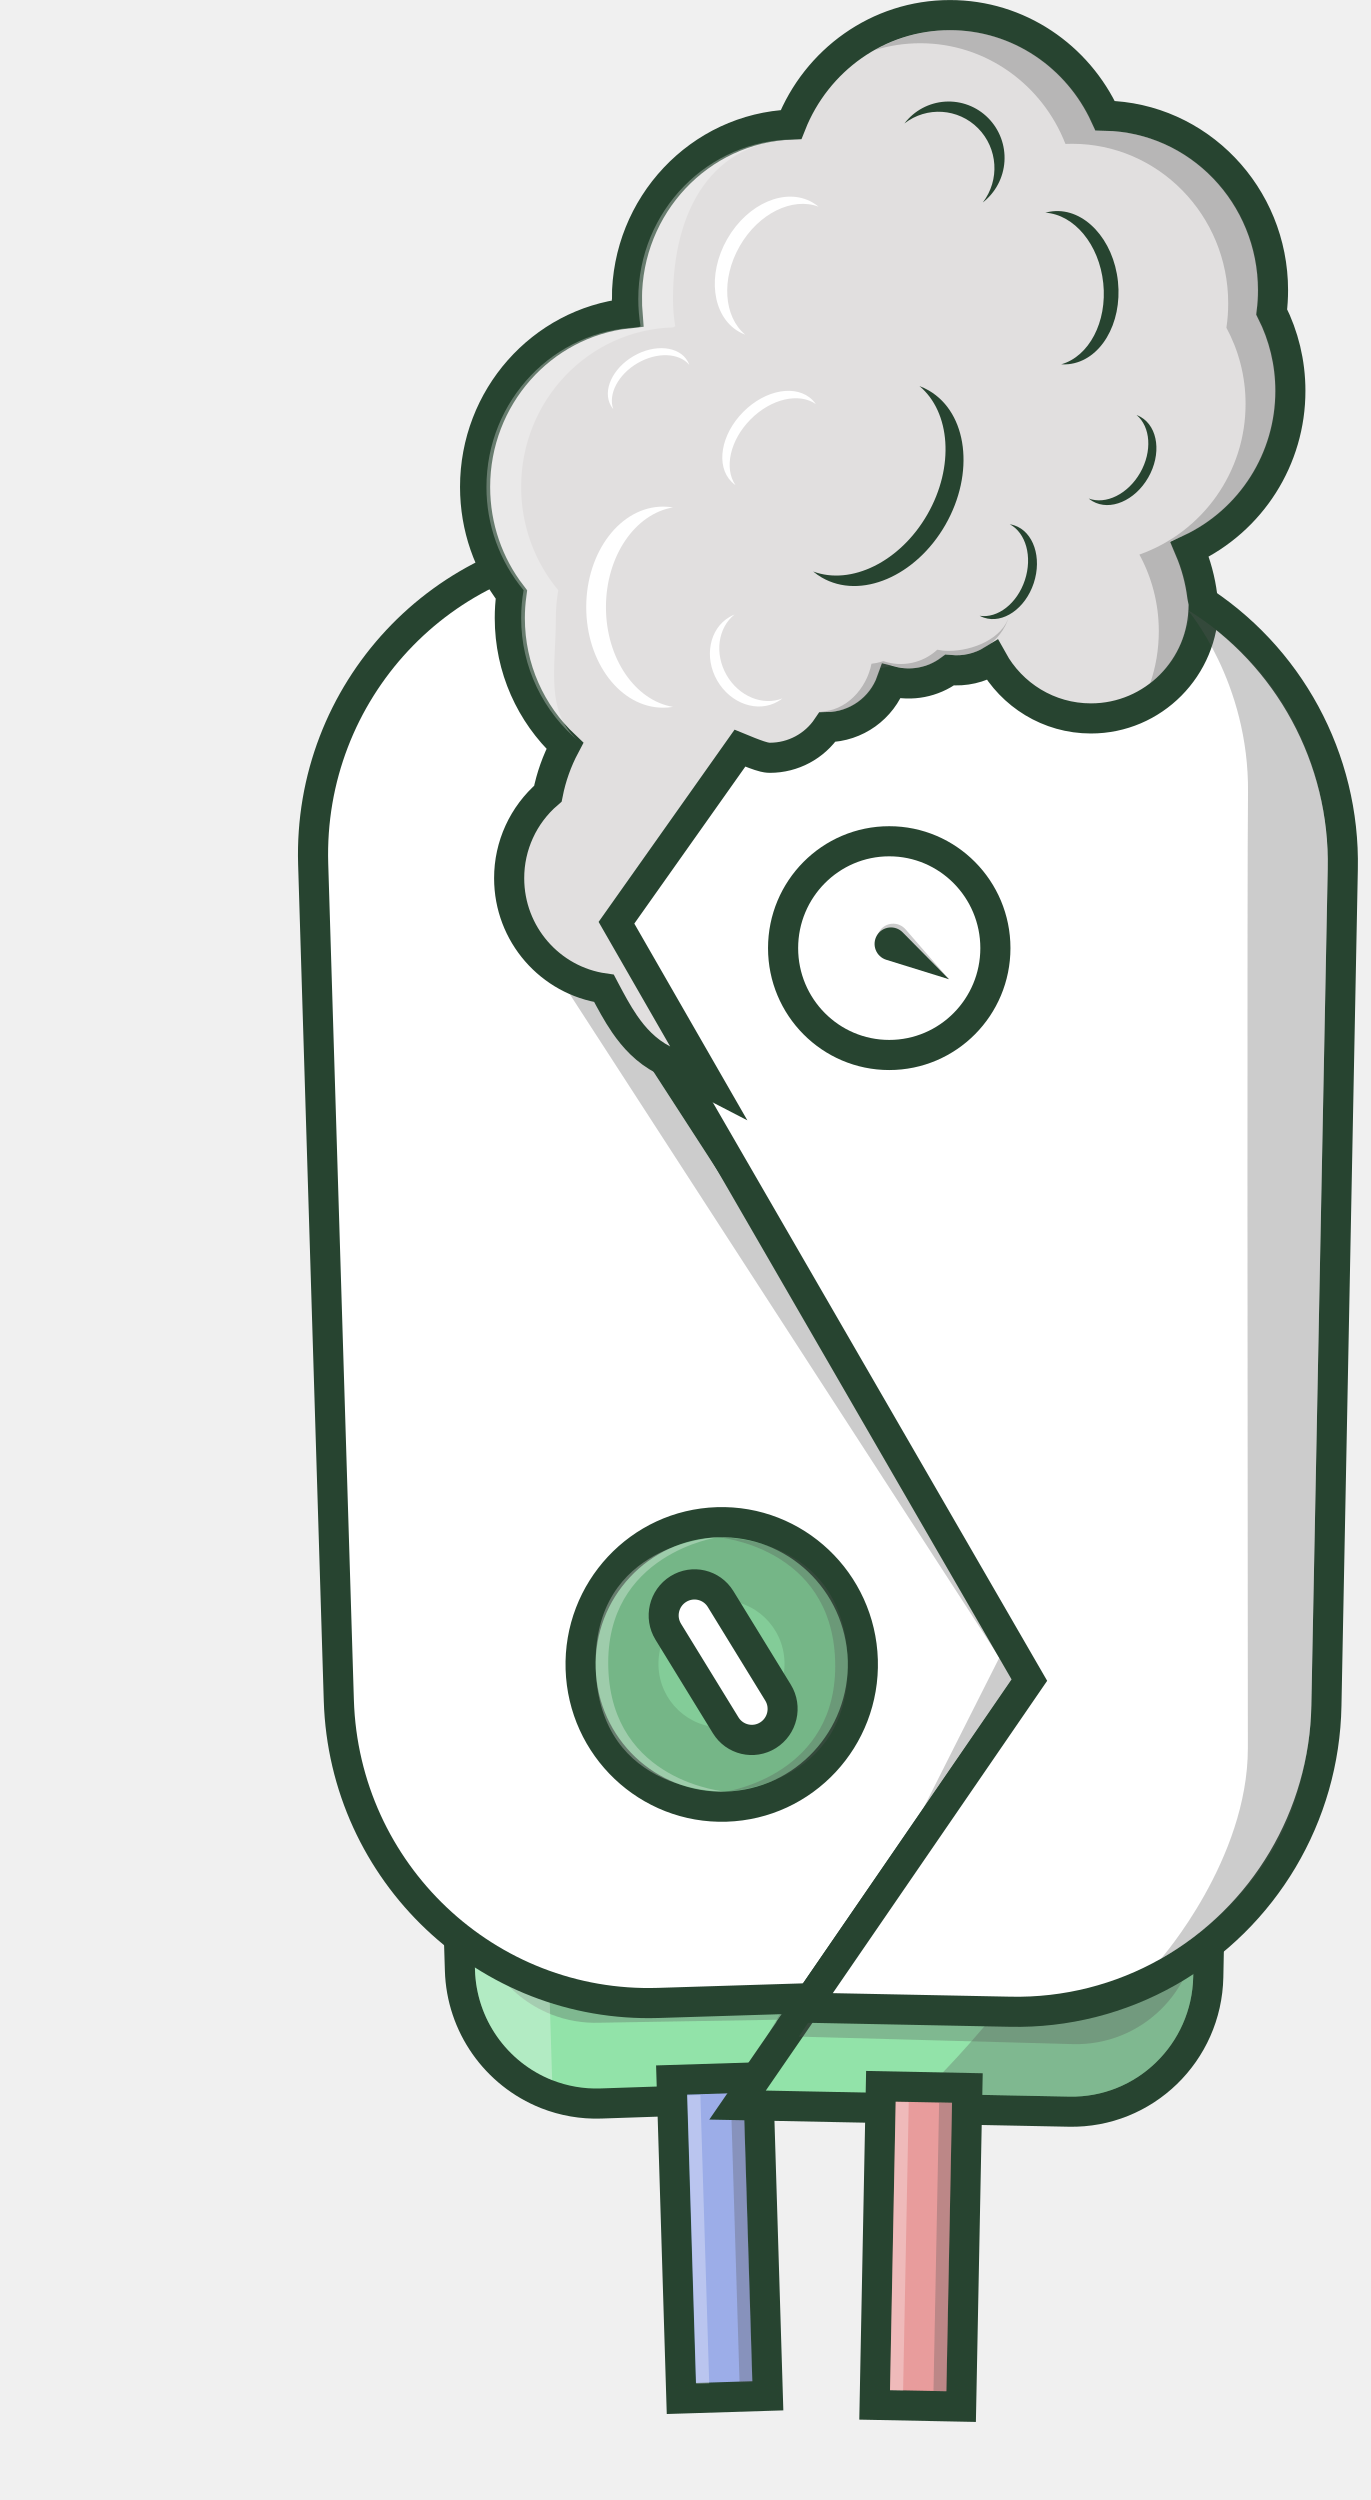
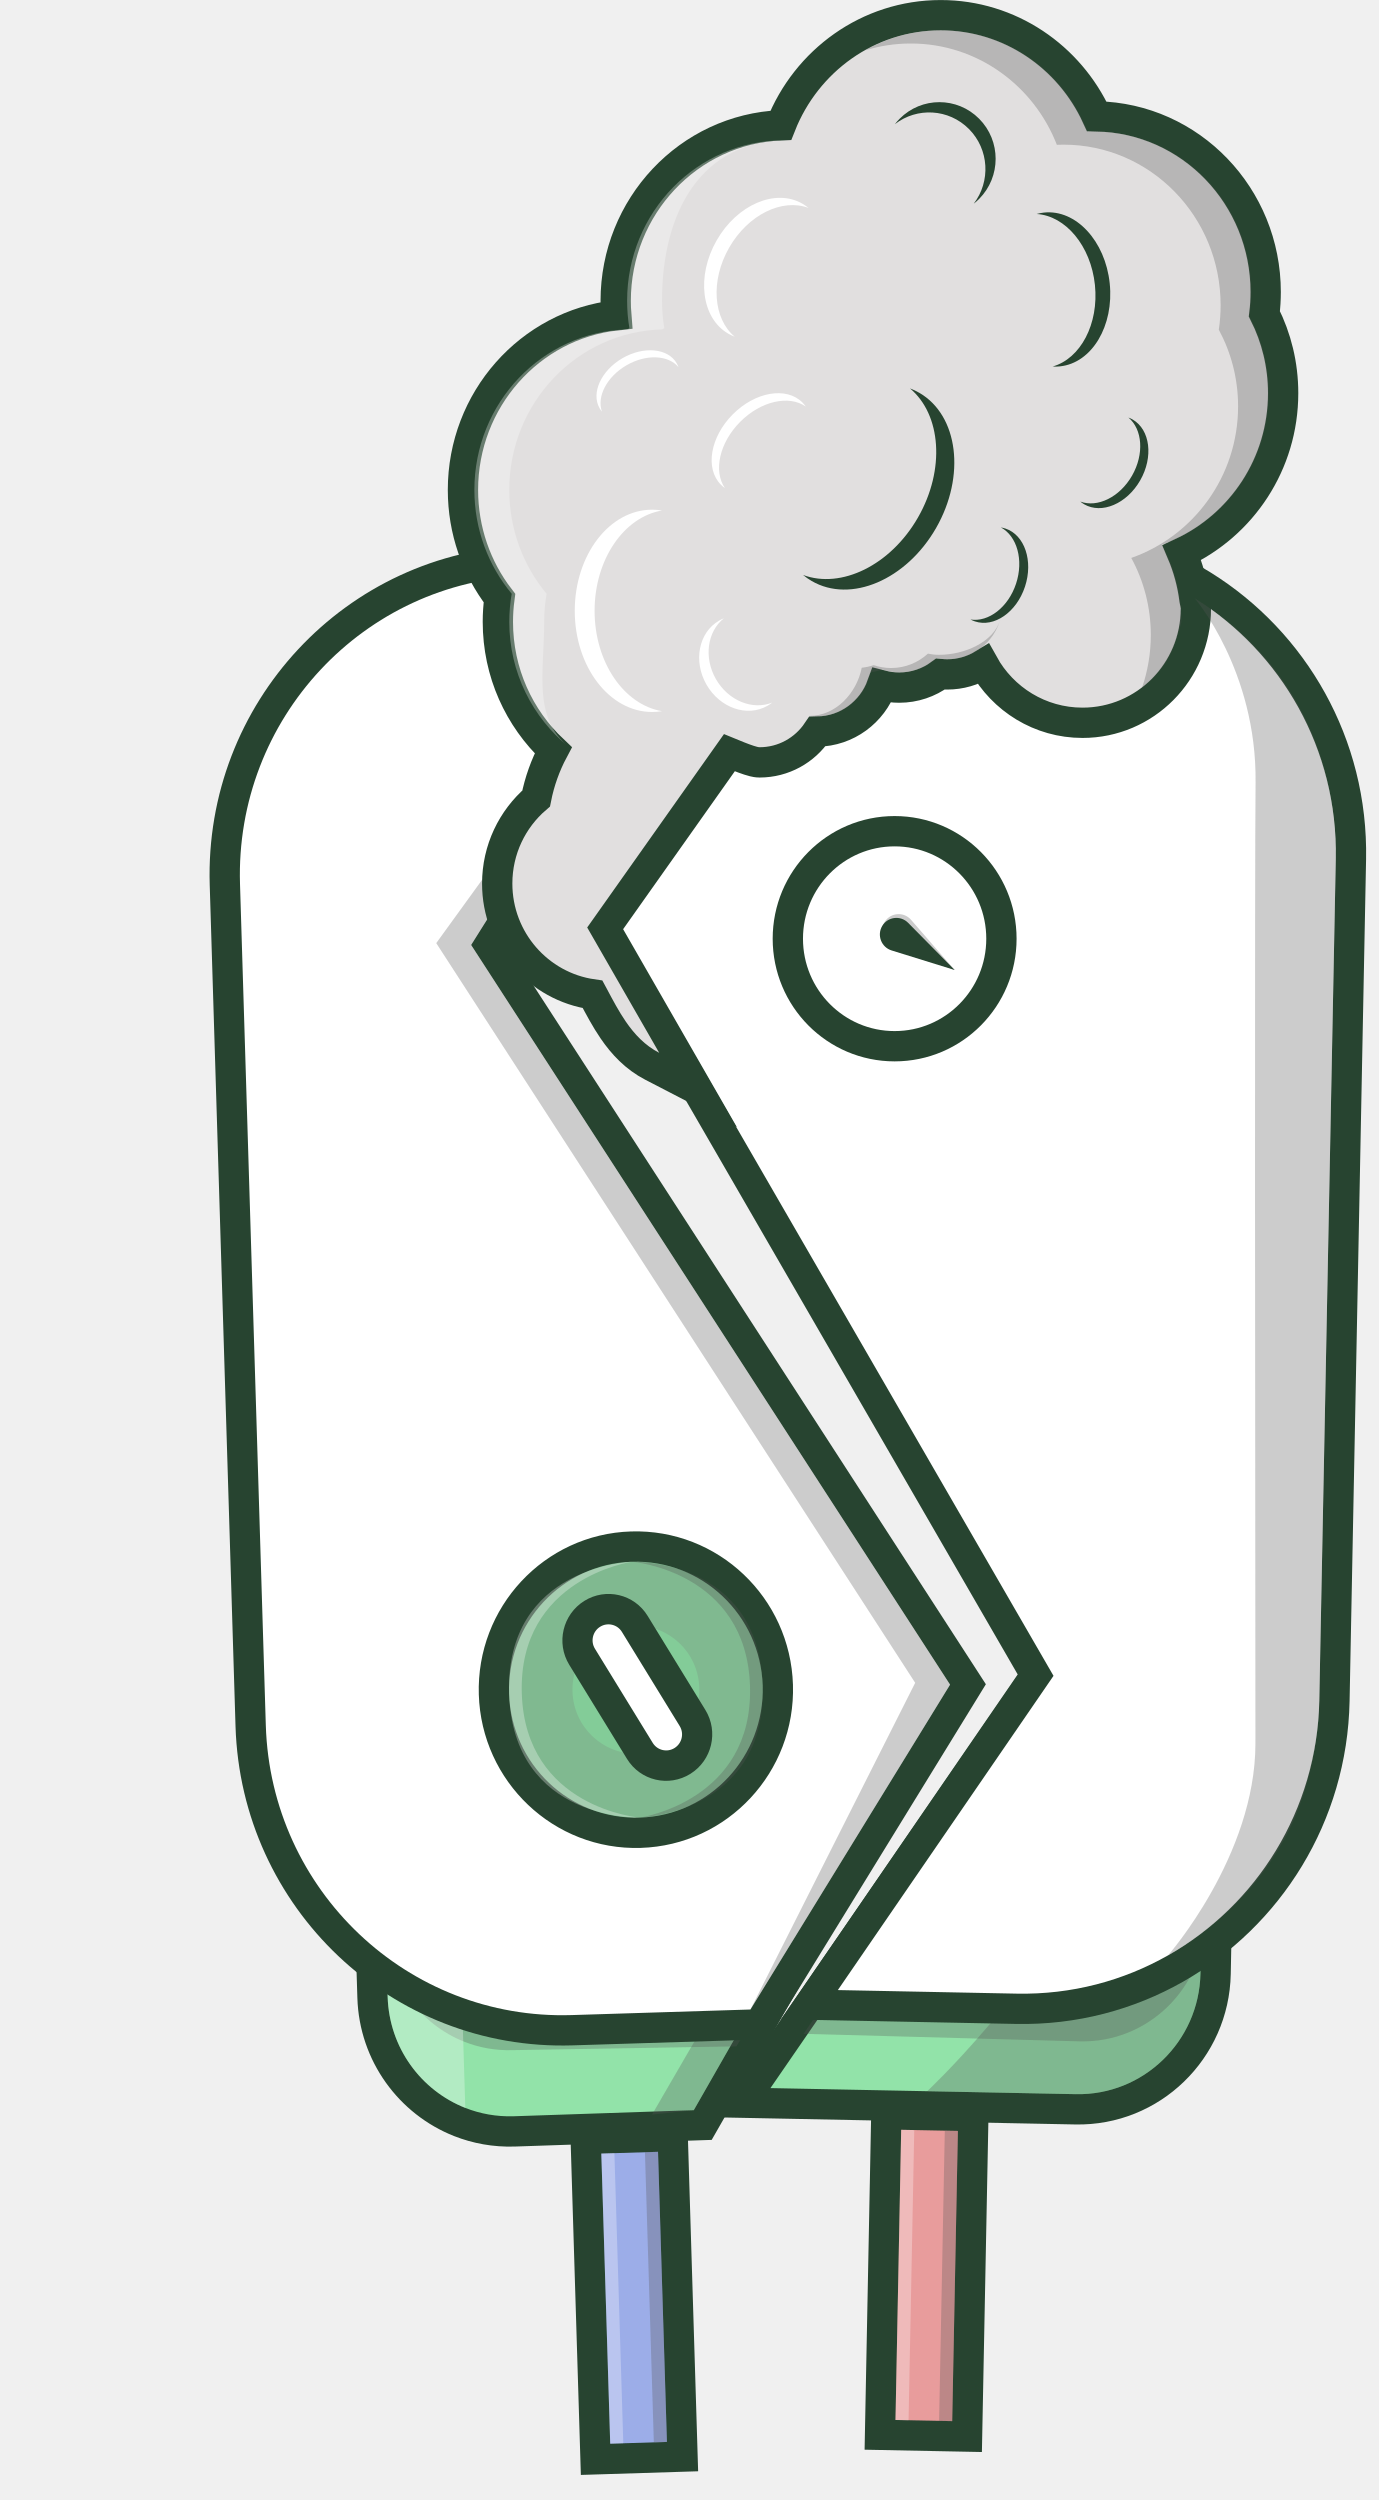
- <svg xmlns="http://www.w3.org/2000/svg" width="91" height="166" fill="none">
-   <path d="m30.975 112.394-1 .031.03 1 .535 17.407a9.127 9.127 0 0 0 5.755 8.22 9 9 0 0 0 3.585.621h.002l11.894-.402.557-.019.277-.484 14.683-25.691.876-1.534-1.766.038-30.525.66h-.01l-4.893.153Z" fill="#92E3A9" stroke="#274430" stroke-width="2" />
-   <path d="m30.945 109.03.534 17.408a8.126 8.126 0 0 0 5.123 7.32 7.978 7.978 0 0 0 3.187.552l14.769-.249 14.202-23.438-32.921-1.745-4.894.152Z" fill="#565656" fill-opacity=".3" />
-   <path d="m51.742 138.272 14.683-25.691-2.301-.122-15.137 26.103 2.755-.29Z" fill="#565656" fill-opacity=".3" />
-   <path d="m31.005 113.393.534 17.408a8.125 8.125 0 0 0 5.123 7.32l-.762-24.88-4.895.152Z" fill="#fff" fill-opacity=".3" />
-   <path transform="rotate(-1.783 4490.7 -1397.393) skewX(-.027)" fill="#9CADE8" stroke="#274430" stroke-width="2" d="M-1.03-.968h5.744v21.157H-1.03z" />
-   <path fill="#565656" fill-opacity=".3" d="m49.383 139.019-.864.027.587 19.148.864-.027z" />
-   <path fill="#fff" fill-opacity=".3" d="m46.504 139.108-.864.027.587 19.148.864-.027z" />
-   <path d="m55.513 132.627.539-.017.282-.459 13.174-21.44.33-.537-.342-.53-31.264-48.285 15.184-24.192.998-1.589-1.875.059-11.804.367c-11.37.354-20.29 9.928-19.94 21.37l1.703 55.533c.35 11.441 9.84 20.442 21.211 20.088l11.804-.368Z" fill="#fff" stroke="#274430" stroke-width="2" />
-   <path d="M37.047 61.368 52.57 36.636l-17.824 24.61 31.61 48.82-10.874 21.562 13.175-21.44-31.61-48.82Z" fill="#565656" fill-opacity=".3" />
-   <path d="M48.212 119.962c5.182-.162 9.237-4.528 9.078-9.735-.16-5.207-4.475-9.313-9.657-9.152-5.182.162-9.238 4.528-9.078 9.735.16 5.207 4.475 9.313 9.657 9.152Z" fill="#75B687" stroke="#274430" stroke-width="2" />
-   <ellipse cx="4.186" cy="4.224" rx="4.186" ry="4.224" transform="rotate(-1.783 3440.141 -1347.534) skewX(-.027)" fill="#83CC98" />
-   <path d="m45.379 105.921-.8.5a1.169 1.169 0 0 0-.373 1.6l4.305 7.015c.335.545.937.542 1.478.204l.8-.5c.541-.338.816-.882.48-1.428l-4.305-7.015a1.146 1.146 0 0 0-1.585-.376Z" fill="#565656" fill-opacity=".3" />
-   <rect x="-1.371" y="-.322" width="4.098" height="11.39" rx="2.049" transform="matrix(.84804 -.52993 .5231 .85227 44.631 106.148)" fill="#fff" stroke="#274430" stroke-width="2" />
-   <path d="M56.29 110.258c.26 8.444-8.109 8.704-8.109 8.704s7.506-1.079 7.273-8.678c-.233-7.599-7.79-8.209-7.79-8.209s8.367-.261 8.626 8.183Z" fill="#565656" fill-opacity=".3" />
-   <path d="M39.554 110.779c-.259-8.444 8.11-8.704 8.11-8.704s-7.506 1.079-7.273 8.678c.233 7.599 7.79 8.209 7.79 8.209s-8.368.261-8.627-8.183Z" fill="#fff" fill-opacity=".3" />
-   <path d="m80.57 113.857.02-1-1-.019-11.374-.227-.538-.01-.305.443-17.347 25.203-1.053 1.53 1.857.037 20.158.401c5.013.1 9.143-3.913 9.242-8.945l.34-17.413Z" fill="#92E3A9" stroke="#274430" stroke-width="2" />
-   <path d="m79.518 127.767.341-17.413-10.193.175-16.627 24.703 18.257.5c4.453.089 8.134-3.477 8.222-7.965Z" fill="#565656" fill-opacity=".3" />
-   <path d="m79.57 113.837-3.49-.069s-2.353 7.53-4.014 10.869c-3.925 7.889-10.87 14.383-10.87 14.383l9.811.195c4.453.089 8.135-3.477 8.223-7.965l.34-17.413Z" fill="#565656" fill-opacity=".3" />
-   <path transform="rotate(1.14 -6984.722 3057.618) skewX(.018)" fill="#E89C9C" stroke="#274430" stroke-width="2" d="M-.98-1.02h5.744v21.157H-.98z" />
-   <path fill="#565656" fill-opacity=".3" d="m63.22 139.641-.863-.017-.375 19.153.863.017z" />
-   <path fill="#fff" fill-opacity=".3" d="m60.341 139.584-.864-.017-.375 19.153.864.017z" />
-   <path d="m87.073 113.236 1.088-55.55a19.765 19.765 0 0 0-9.313-17.201 19.387 19.387 0 0 0-9.882-2.923l-11.807-.235-16.745 23.909 29.118 50.369-14.234 20.74 11.806.235a19.364 19.364 0 0 0 9.989-2.527 19.75 19.75 0 0 0 9.98-16.817Z" fill="#fff" />
-   <path d="m57.179 36.327-.533-.01-.306.436-16.745 23.909-.365.522.319.552 28.801 49.823-13.877 20.22-1.05 1.529 1.855.037 11.807.235a20.372 20.372 0 0 0 10.502-2.657 20.751 20.751 0 0 0 10.486-17.667l1.088-55.55a20.766 20.766 0 0 0-9.785-18.07 20.386 20.386 0 0 0-10.39-3.074l-11.807-.235Z" fill="#fff" stroke="#274430" stroke-width="2" />
-   <path d="M41.628 19.855a12 12 0 0 0 .038.956c-5.707.635-10.12 5.57-10.12 11.525 0 2.69.9 5.169 2.41 7.138-.07.514-.105 1.038-.105 1.57 0 3.344 1.407 6.36 3.657 8.476a11.575 11.575 0 0 0-1.13 3.181 7.392 7.392 0 0 0-2.57 5.614c0 3.718 2.732 6.803 6.298 7.312l.058.11c.392.74.815 1.538 1.304 2.25.635.927 1.437 1.8 2.572 2.388l3.022 1.564-1.695-2.95-4.434-7.719 8.198-11.592c.201.083.41.168.609.246.236.093.474.182.68.25.102.033.208.065.31.09.084.02.233.053.395.053a4.588 4.588 0 0 0 3.808-2.033 4.603 4.603 0 0 0 4.26-3.047 4.583 4.583 0 0 0 3.865-.748 4.56 4.56 0 0 0 2.844-.652c1.276 2.304 3.722 3.867 6.537 3.867 4.138 0 7.48-3.379 7.48-7.53 0-.092-.013-.176-.016-.2v-.002a13.72 13.72 0 0 0-.074-.392 11.586 11.586 0 0 0-.836-3.1 11.601 11.601 0 0 0 6.687-10.53c0-1.882-.447-3.663-1.24-5.237.058-.472.088-.952.088-1.439 0-6.31-4.954-11.474-11.151-11.592-1.81-3.936-5.733-6.679-10.3-6.679-4.79 0-8.871 3.018-10.55 7.267-6.08.25-10.9 5.36-10.9 11.585Z" fill="#E1DFDF" stroke="#274430" stroke-width="2" />
-   <path d="M38.54 49.305a10.606 10.606 0 0 1-3.934-8.264c0-.632.054-1.25.16-1.851a10.69 10.69 0 0 1-2.465-6.857c0-5.756 4.492-10.44 10.089-10.591l.142-.083a10.892 10.892 0 0 1-.15-1.808c0-5.85 4.643-10.594 10.37-10.594.078 0 .157 0 .235.002-5.726 0-8.3 4.741-8.3 10.592 0 .617.05 1.22.15 1.808l-.143.083c-5.597.152-10.089 4.835-10.089 10.59 0 2.616.928 5.01 2.465 6.858-.105.6-.16 1.22-.16 1.85 0 3.343-.77 6.323 1.63 8.265Z" fill="#fff" fill-opacity=".3" />
-   <path d="M72.76 8.685c.146-.006.293-.009.44-.009 5.727 0 10.37 4.743 10.37 10.595 0 .55-.041 1.091-.12 1.62a10.611 10.611 0 0 1 1.272 5.056c0 4.628-2.945 8.564-7.05 10.006a10.612 10.612 0 0 1 1.29 5.088s-.331 1.451-.907 2.467c-.576 1.016-1.691 1.887-1.691 1.887.377-1.091.581-2.263.581-3.484 0-1.843-.467-3.577-1.289-5.087a10.594 10.594 0 0 0 7.05-10.006c0-1.832-.461-3.554-1.273-5.057.08-.528.12-1.069.12-1.62 0-5.85-4.642-10.594-10.368-10.594-.148 0-.295.003-.44.01-1.523-3.917-5.266-6.686-9.641-6.686-1.045 0-2.053.158-3.004.451A10.15 10.15 0 0 1 63.12 2c4.375 0 8.118 2.769 9.64 6.685Z" fill="#565656" fill-opacity=".3" />
-   <path d="M65.617 7.838a3.76 3.76 0 0 1-.358 5.606 3.762 3.762 0 0 0-.315-4.928 3.69 3.69 0 0 0-4.89-.318 3.69 3.69 0 0 1 5.563-.36ZM74.233 18.701c.293 2.803-1.175 5.256-3.277 5.48a2.92 2.92 0 0 1-.493.01c1.84-.518 3.064-2.804 2.794-5.386-.27-2.583-1.94-4.561-3.845-4.682.157-.044.318-.075.484-.093 2.103-.223 4.044 1.868 4.337 4.671ZM76.244 31.706c-.884 1.544-2.54 2.25-3.698 1.576a1.866 1.866 0 0 1-.256-.18c1.132.424 2.602-.286 3.417-1.709.815-1.422.69-3.06-.24-3.836.097.036.19.08.282.133 1.158.674 1.38 2.472.495 4.016Z" fill="#274430" />
-   <path d="M48.293 15.863c1.355-2.366 3.893-3.447 5.668-2.414.14.081.27.173.392.274-1.735-.65-3.987.44-5.236 2.62-1.25 2.18-1.059 4.69.367 5.88a2.842 2.842 0 0 1-.432-.205c-1.775-1.033-2.115-3.789-.76-6.155ZM42.07 23.644c1.405-.818 3.012-.666 3.587.338.046.08.083.161.113.246-.673-.802-2.138-.87-3.433-.117-1.296.753-1.969 2.067-1.617 3.055a1.518 1.518 0 0 1-.154-.221c-.576-1.005.098-2.483 1.503-3.3ZM49.35 27.352c1.486-1.497 3.545-1.85 4.599-.789.083.084.157.174.223.269-1.108-.775-2.963-.367-4.332 1.013-1.37 1.38-1.774 3.25-1.006 4.366a1.958 1.958 0 0 1-.266-.225c-1.054-1.062-.703-3.137.783-4.634ZM38.926 40.315c0-3.687 2.286-6.676 5.106-6.676.222 0 .44.018.655.054-2.511.42-4.452 3.225-4.452 6.622s1.94 6.202 4.452 6.622a3.958 3.958 0 0 1-.655.054c-2.82 0-5.106-2.989-5.106-6.676Z" fill="#fff" />
-   <path d="m87.092 112.245 1.07-54.559c.091-4.675-1.466-12.323-9.314-17.201 0 0 4.103 4.765 4.02 12.166-.064 5.682-.03 45.309-.01 63.423 0 7.402-5.765 13.979-5.765 13.979s4.274-2.223 7.01-6.577c2.26-3.361 2.8-7.414 2.93-9.251.046-.659.046-1.32.06-1.98ZM54.911 47.281a3.61 3.61 0 0 1-.494-.033c1.749 0 3.124-1.512 3.45-3.178a3.56 3.56 0 0 0 .789-.171 3.572 3.572 0 0 0 3.579-.758c.239.05.487.077.741.077 1.644 0 3.606-.82 4.038-2.336a3.606 3.606 0 0 1-4.203 2.549 3.572 3.572 0 0 1-3.58.758 3.556 3.556 0 0 1-.788.172c-.326 1.665-1.783 2.92-3.532 2.92Z" fill="#565656" fill-opacity=".3" />
-   <path d="M68.641 38.718c-.558 1.692-2.039 2.719-3.308 2.294a1.858 1.858 0 0 1-.286-.124c1.193.186 2.49-.808 3.005-2.367.514-1.56.065-3.138-1.002-3.71.102.016.203.04.303.074 1.27.425 1.846 2.141 1.288 3.833Z" fill="#274430" />
-   <path d="M47.62 45.185c-.887-1.55-.518-3.438.824-4.22.106-.06.214-.113.325-.158-1.094.872-1.343 2.588-.526 4.015.818 1.427 2.417 2.068 3.713 1.55a2.478 2.478 0 0 1-.298.203c-1.343.781-3.15.159-4.038-1.39Z" fill="#fff" />
-   <path d="M62.775 34.847c-1.964 3.429-5.641 4.995-8.213 3.498a4.125 4.125 0 0 1-.568-.398c2.514.942 5.777-.636 7.587-3.795 1.81-3.158 1.534-6.796-.532-8.519.214.08.423.18.626.297 2.572 1.496 3.064 5.489 1.1 8.917Z" fill="#274430" />
-   <path d="m63 65.015-4.074-1.564a1.101 1.101 0 0 1-.548-1.591 1.085 1.085 0 0 1 1.753-.151L63 65.014Z" fill="#565656" fill-opacity=".3" />
-   <path d="m63.011 65.022-4.166-1.293a1.103 1.103 0 0 1-.617-1.619 1.087 1.087 0 0 1 1.709-.203l3.075 3.115Z" fill="#274430" />
-   <path d="M59.045 70.051c3.9 0 7.049-3.184 7.049-7.095 0-3.912-3.149-7.096-7.049-7.096-3.9 0-7.048 3.184-7.048 7.096 0 3.911 3.148 7.095 7.048 7.095Z" stroke="#274430" stroke-width="2" />
+ <svg xmlns="http://www.w3.org/2000/svg" width="91" height="165" viewBox="0 0 91 165" fill="none">
+   <path d="M25.021 113.394L24.022 113.425L24.052 114.425L24.586 131.832C24.701 135.595 27.064 138.758 30.341 140.052C31.45 140.489 32.663 140.712 33.926 140.673L33.929 140.673L45.822 140.271L46.38 140.252L46.657 139.768L61.339 114.077L62.216 112.543L60.45 112.581L29.925 113.241L29.925 113.241L29.915 113.241L25.021 113.394Z" fill="#92E3A9" stroke="#274430" stroke-width="2" />
+   <path d="M24.991 110.03L25.525 127.438C25.628 130.791 27.733 133.608 30.648 134.758C31.633 135.147 32.711 135.345 33.835 135.31L48.604 135.061L62.807 111.623L29.885 109.878L24.991 110.03Z" fill="#565656" fill-opacity="0.3" />
+   <path d="M45.789 139.272L60.471 113.581L58.17 113.459L43.034 139.562L45.789 139.272Z" fill="#565656" fill-opacity="0.3" />
+   <path d="M25.052 114.393L25.585 131.801C25.688 135.155 27.793 137.971 30.709 139.121L29.946 114.241L25.052 114.393Z" fill="white" fill-opacity="0.3" />
+   <rect x="-1.03" y="-0.968" width="5.744" height="21.157" transform="matrix(0.999516 -0.0311264 0.0306484 0.99953 39.7162 142.103)" fill="#9CADE8" stroke="#274430" stroke-width="2" />
+   <rect width="0.864" height="19.157" transform="matrix(-0.999516 0.0311264 0.0306484 0.99953 43.4292 142.019)" fill="#565656" fill-opacity="0.3" />
+   <rect width="0.864" height="19.157" transform="matrix(-0.999516 0.0311264 0.0306484 0.99953 40.5503 142.108)" fill="white" fill-opacity="0.3" />
+   <path d="M49.559 133.627L50.098 133.61L50.38 133.151L63.555 111.711L63.885 111.174L63.542 110.644L32.279 62.359L47.463 38.167L48.46 36.578L46.585 36.637L34.782 37.004C23.411 37.358 14.491 46.932 14.841 58.373L16.544 113.907C16.895 125.348 26.385 134.349 37.756 133.995L49.559 133.627Z" fill="white" stroke="#274430" stroke-width="2" />
+   <path d="M31.093 62.368L46.616 37.636L28.792 62.246L60.402 111.066L49.529 132.628L62.703 111.188L31.093 62.368Z" fill="#565656" fill-opacity="0.3" />
+   <path d="M42.258 120.962C47.44 120.8 51.496 116.434 51.336 111.227C51.176 106.02 46.861 101.914 41.679 102.075C36.497 102.237 32.441 106.603 32.601 111.81C32.761 117.017 37.076 121.123 42.258 120.962Z" fill="#80B990" stroke="#274430" stroke-width="2" />
+   <ellipse cx="4.186" cy="4.224" rx="4.186" ry="4.224" transform="matrix(0.999516 -0.0311264 0.0306484 0.99953 37.6553 107.427)" fill="#83CC98" />
+   <path d="M39.425 106.921L38.625 107.421C38.084 107.759 37.917 108.475 38.252 109.021L42.558 116.036C42.892 116.581 43.495 116.578 44.035 116.24L44.836 115.74C45.377 115.402 45.651 114.858 45.316 114.312L41.011 107.297C40.676 106.752 39.966 106.584 39.425 106.921Z" fill="#565656" fill-opacity="0.3" />
+   <rect x="-1.371" y="-0.322" width="4.098" height="11.39" rx="2.049" transform="matrix(0.848044 -0.529926 0.5231 0.852272 38.6776 107.148)" fill="white" stroke="#274430" stroke-width="2" />
+   <path d="M50.337 111.258C50.596 119.702 42.228 119.962 42.228 119.962C42.228 119.962 49.733 118.883 49.5 111.284C49.267 103.685 41.71 103.075 41.71 103.075C41.71 103.075 50.078 102.814 50.337 111.258Z" fill="#565656" fill-opacity="0.3" />
+   <path d="M33.601 111.779C33.342 103.335 41.71 103.075 41.71 103.075C41.71 103.075 34.205 104.154 34.438 111.753C34.67 119.352 42.227 119.962 42.227 119.962C42.227 119.962 33.86 120.223 33.601 111.779Z" fill="white" fill-opacity="0.3" />
+   <path d="M80.571 112.857L80.591 111.857L79.591 111.838L68.216 111.611L67.678 111.601L67.373 112.044L50.026 137.247L48.973 138.777L50.83 138.814L70.988 139.215C76.001 139.315 80.131 135.302 80.23 130.27L80.571 112.857Z" fill="#92E3A9" stroke="#274430" stroke-width="2" />
+   <path d="M79.518 126.767L79.859 109.354L69.666 109.529L53.039 134.232L71.296 134.732C75.749 134.821 79.43 131.255 79.518 126.767Z" fill="#565656" fill-opacity="0.3" />
+   <path d="M79.571 112.837L76.08 112.768C76.08 112.768 73.727 120.298 72.066 123.637C68.141 131.526 61.196 138.02 61.196 138.02L71.007 138.215C75.46 138.304 79.142 134.738 79.23 130.25L79.571 112.837Z" fill="#565656" fill-opacity="0.3" />
+   <rect x="-0.98" y="-1.02" width="5.744" height="21.157" transform="matrix(0.999802 0.0198978 -0.019592 0.999808 59.4569 140.586)" fill="#E89C9C" stroke="#274430" stroke-width="2" />
+   <rect width="0.864" height="19.157" transform="matrix(-0.999802 -0.0198978 -0.0195921 0.999808 63.2207 140.641)" fill="#565656" fill-opacity="0.3" />
+   <rect width="0.864" height="19.157" transform="matrix(-0.999802 -0.0198978 -0.019592 0.999808 60.3413 140.584)" fill="white" fill-opacity="0.3" />
+   <path d="M87.073 112.236L88.161 56.686C88.303 49.442 84.554 43.032 78.848 39.485C75.969 37.695 72.593 36.634 68.966 36.562L57.159 36.327L40.414 60.236L69.532 110.605L55.297 131.345L67.104 131.58C70.731 131.653 74.146 130.727 77.093 129.053C82.933 125.736 86.931 119.48 87.073 112.236Z" fill="white" />
+   <path d="M57.179 35.327L56.646 35.317L56.34 35.753L39.595 59.662L39.23 60.184L39.549 60.736L68.35 110.559L54.473 130.779L53.424 132.308L55.278 132.345L67.085 132.58C70.896 132.656 74.488 131.683 77.587 129.923C83.724 126.437 87.924 119.865 88.073 112.256L89.161 56.706C89.31 49.097 85.371 42.362 79.376 38.635C76.349 36.754 72.797 35.638 68.986 35.562L57.179 35.327Z" fill="white" stroke="#274430" stroke-width="2" />
+   <path d="M40.636 19.855C40.636 20.176 40.648 20.495 40.674 20.811C34.967 21.446 30.555 26.381 30.555 32.336C30.555 35.025 31.454 37.505 32.964 39.474C32.895 39.988 32.859 40.512 32.859 41.044C32.859 44.388 34.266 47.404 36.516 49.52C35.993 50.504 35.608 51.573 35.385 52.701C33.813 54.056 32.816 56.069 32.816 58.315C32.816 62.033 35.548 65.118 39.113 65.627C39.133 65.664 39.153 65.701 39.172 65.738C39.564 66.477 39.987 67.275 40.476 67.988C41.111 68.913 41.913 69.787 43.048 70.375L46.07 71.939L44.375 68.989L39.941 61.27L48.139 49.678C48.34 49.761 48.549 49.846 48.748 49.924C48.984 50.017 49.221 50.106 49.427 50.173C49.53 50.207 49.636 50.239 49.738 50.263C49.822 50.284 49.971 50.317 50.132 50.317C51.72 50.317 53.116 49.508 53.941 48.284C55.907 48.257 57.567 46.992 58.202 45.237C58.569 45.332 58.954 45.382 59.349 45.382C60.365 45.382 61.305 45.05 62.066 44.489C62.215 44.504 62.365 44.511 62.517 44.511C63.394 44.511 64.213 44.264 64.909 43.837C66.186 46.141 68.632 47.704 71.446 47.704C75.585 47.704 78.927 44.325 78.927 40.173C78.927 40.082 78.914 39.998 78.91 39.975L78.91 39.972C78.904 39.932 78.896 39.888 78.888 39.846C78.874 39.77 78.856 39.679 78.836 39.58C78.7 38.493 78.414 37.452 78 36.48C81.95 34.641 84.687 30.616 84.687 25.95C84.687 24.068 84.241 22.287 83.448 20.713C83.506 20.241 83.535 19.761 83.535 19.274C83.535 12.965 78.582 7.8 72.384 7.682C70.575 3.746 66.652 1.003 62.085 1.003C57.295 1.003 53.213 4.021 51.535 8.27C45.456 8.521 40.636 13.631 40.636 19.855Z" fill="#E1DFDF" stroke="#274430" stroke-width="2" />
+   <path d="M37.547 49.305C35.149 47.363 33.613 44.383 33.613 41.041C33.613 40.409 33.668 39.791 33.773 39.19C32.236 37.342 31.309 34.948 31.309 32.333C31.309 26.577 35.801 21.894 41.398 21.742C41.445 21.714 41.493 21.686 41.54 21.659C41.441 21.072 41.39 20.468 41.39 19.851C41.39 14 46.032 9.257 51.759 9.257C51.838 9.257 51.917 9.258 51.995 9.259C46.269 9.259 43.694 14 43.694 19.851C43.694 20.468 43.746 21.072 43.844 21.659C43.797 21.686 43.749 21.714 43.702 21.742C38.105 21.894 33.613 26.577 33.613 32.333C33.613 34.948 34.541 37.342 36.077 39.19C35.972 39.791 35.917 40.409 35.917 41.041C35.917 44.383 35.149 47.363 37.547 49.305Z" fill="white" fill-opacity="0.3" />
+   <path d="M71.768 8.685C71.914 8.679 72.061 8.676 72.209 8.676C77.935 8.676 82.578 13.419 82.578 19.271C82.578 19.821 82.537 20.362 82.457 20.89C83.269 22.393 83.73 24.116 83.73 25.947C83.73 30.575 80.785 34.511 76.68 35.953C77.502 37.463 77.969 39.197 77.969 41.041C77.969 41.041 77.639 42.492 77.063 43.508C76.487 44.524 75.372 45.395 75.372 45.395C75.748 44.304 75.953 43.132 75.953 41.911C75.953 40.068 75.486 38.334 74.664 36.824C78.769 35.381 81.714 31.446 81.714 26.818C81.714 24.986 81.253 23.264 80.441 21.761C80.52 21.233 80.561 20.692 80.561 20.142C80.561 14.29 75.919 9.547 70.193 9.547C70.045 9.547 69.898 9.55 69.752 9.556C68.229 5.64 64.487 2.871 60.112 2.871C59.067 2.871 58.059 3.029 57.108 3.322C58.595 2.48 60.307 2 62.128 2C66.503 2 70.246 4.769 71.768 8.685Z" fill="#565656" fill-opacity="0.3" />
+   <path d="M64.624 7.838C66.074 9.298 66.074 11.666 64.624 13.127C64.51 13.242 64.391 13.347 64.266 13.444C65.392 11.977 65.287 9.861 63.952 8.516C62.616 7.17 60.517 7.064 59.061 8.198C59.157 8.073 59.262 7.952 59.376 7.838C60.825 6.377 63.175 6.377 64.624 7.838Z" fill="#274430" />
+   <path d="M73.241 18.701C73.534 21.504 72.066 23.957 69.964 24.18C69.798 24.198 69.634 24.201 69.471 24.191C71.31 23.673 72.534 21.387 72.265 18.805C71.995 16.222 70.325 14.244 68.42 14.123C68.577 14.079 68.738 14.047 68.904 14.03C71.006 13.807 72.948 15.898 73.241 18.701Z" fill="#274430" />
+   <path d="M75.252 31.706C74.368 33.25 72.712 33.955 71.553 33.282C71.462 33.228 71.377 33.169 71.298 33.102C72.43 33.526 73.9 32.816 74.715 31.393C75.529 29.971 75.405 28.332 74.475 27.557C74.571 27.593 74.666 27.637 74.757 27.69C75.915 28.364 76.137 30.162 75.252 31.706Z" fill="#274430" />
+   <path d="M47.301 15.863C48.656 13.497 51.194 12.416 52.969 13.449C53.109 13.53 53.239 13.622 53.361 13.723C51.626 13.073 49.374 14.163 48.125 16.343C46.876 18.523 47.066 21.033 48.492 22.223C48.344 22.167 48.2 22.099 48.06 22.018C46.285 20.985 45.945 18.229 47.301 15.863Z" fill="white" />
+   <path d="M41.077 23.644C42.483 22.826 44.09 22.978 44.665 23.982C44.71 24.061 44.748 24.143 44.778 24.228C44.105 23.426 42.64 23.357 41.345 24.111C40.049 24.864 39.376 26.178 39.728 27.166C39.671 27.097 39.619 27.024 39.574 26.945C38.998 25.94 39.672 24.462 41.077 23.644Z" fill="white" />
+   <path d="M48.358 27.352C49.844 25.855 51.903 25.502 52.957 26.563C53.039 26.647 53.114 26.737 53.179 26.832C52.072 26.057 50.217 26.465 48.848 27.845C47.478 29.225 47.073 31.094 47.842 32.211C47.748 32.144 47.659 32.07 47.576 31.986C46.522 30.924 46.873 28.849 48.358 27.352Z" fill="white" />
+   <path d="M37.934 40.315C37.934 36.628 40.22 33.639 43.04 33.639C43.261 33.639 43.48 33.657 43.694 33.693C41.184 34.113 39.243 36.918 39.243 40.315C39.243 43.712 41.184 46.517 43.694 46.937C43.48 46.973 43.261 46.991 43.04 46.991C40.22 46.991 37.934 44.002 37.934 40.315Z" fill="white" />
+   <path d="M53.919 47.281C53.751 47.281 53.586 47.27 53.425 47.248C55.173 47.248 56.548 45.736 56.875 44.07C57.148 44.043 57.412 43.984 57.663 43.899C58.025 44.022 58.412 44.089 58.815 44.089C59.75 44.089 60.602 43.729 61.242 43.141C61.481 43.191 61.729 43.218 61.984 43.218C63.627 43.218 65.589 42.398 66.021 40.882C65.589 42.398 64.203 43.508 62.56 43.508C62.305 43.508 62.057 43.481 61.818 43.431C61.178 44.02 60.326 44.379 59.391 44.379C58.989 44.379 58.601 44.312 58.239 44.189C57.988 44.275 57.724 44.333 57.451 44.361C57.124 46.026 55.667 47.281 53.919 47.281Z" fill="#565656" fill-opacity="0.3" />
+   <path d="M67.649 38.718C67.091 40.41 65.61 41.437 64.341 41.012C64.241 40.978 64.145 40.937 64.054 40.888C65.248 41.074 66.546 40.08 67.06 38.521C67.574 36.962 67.125 35.383 66.058 34.811C66.16 34.827 66.261 34.852 66.361 34.885C67.63 35.31 68.207 37.026 67.649 38.718Z" fill="#274430" />
+   <path d="M46.628 45.185C45.741 43.636 46.109 41.747 47.452 40.966C47.557 40.904 47.666 40.852 47.776 40.807C46.682 41.679 46.434 43.395 47.251 44.822C48.069 46.249 49.668 46.89 50.964 46.371C50.871 46.446 50.771 46.514 50.665 46.575C49.323 47.356 47.516 46.734 46.628 45.185Z" fill="white" />
+   <path d="M61.782 34.847C59.818 38.276 56.141 39.842 53.569 38.345C53.367 38.228 53.178 38.095 53.001 37.947C55.515 38.889 58.779 37.311 60.588 34.152C62.398 30.994 62.122 27.356 60.056 25.633C60.271 25.713 60.48 25.812 60.682 25.93C63.254 27.426 63.746 31.419 61.782 34.847Z" fill="#274430" />
+   <path d="M87.092 111.245L88.161 56.686C88.253 52.011 86.696 44.363 78.848 39.485C78.848 39.485 82.951 44.25 82.868 51.651C82.804 57.333 82.838 96.96 82.858 115.074C82.858 122.476 77.093 129.053 77.093 129.053C77.093 129.053 81.367 126.83 84.103 122.476C86.363 119.115 86.903 115.062 87.033 113.225C87.079 112.566 87.079 111.905 87.092 111.245Z" fill="#565656" fill-opacity="0.3" />
+   <path d="M63 64.015L58.926 62.451C58.29 62.207 58.028 61.444 58.378 60.86C58.759 60.225 59.645 60.148 60.131 60.709L63 64.015Z" fill="#565656" fill-opacity="0.3" />
+   <path d="M63.011 64.022L58.845 62.729C58.165 62.518 57.862 61.722 58.228 61.11C58.594 60.499 59.435 60.399 59.937 60.907L63.011 64.022Z" fill="#274430" />
+   <path d="M59.045 69.051C62.945 69.051 66.094 65.867 66.094 61.956C66.094 58.044 62.945 54.86 59.045 54.86C55.145 54.86 51.997 58.044 51.997 61.956C51.997 65.867 55.145 69.051 59.045 69.051Z" stroke="#274430" stroke-width="2" />
</svg>
